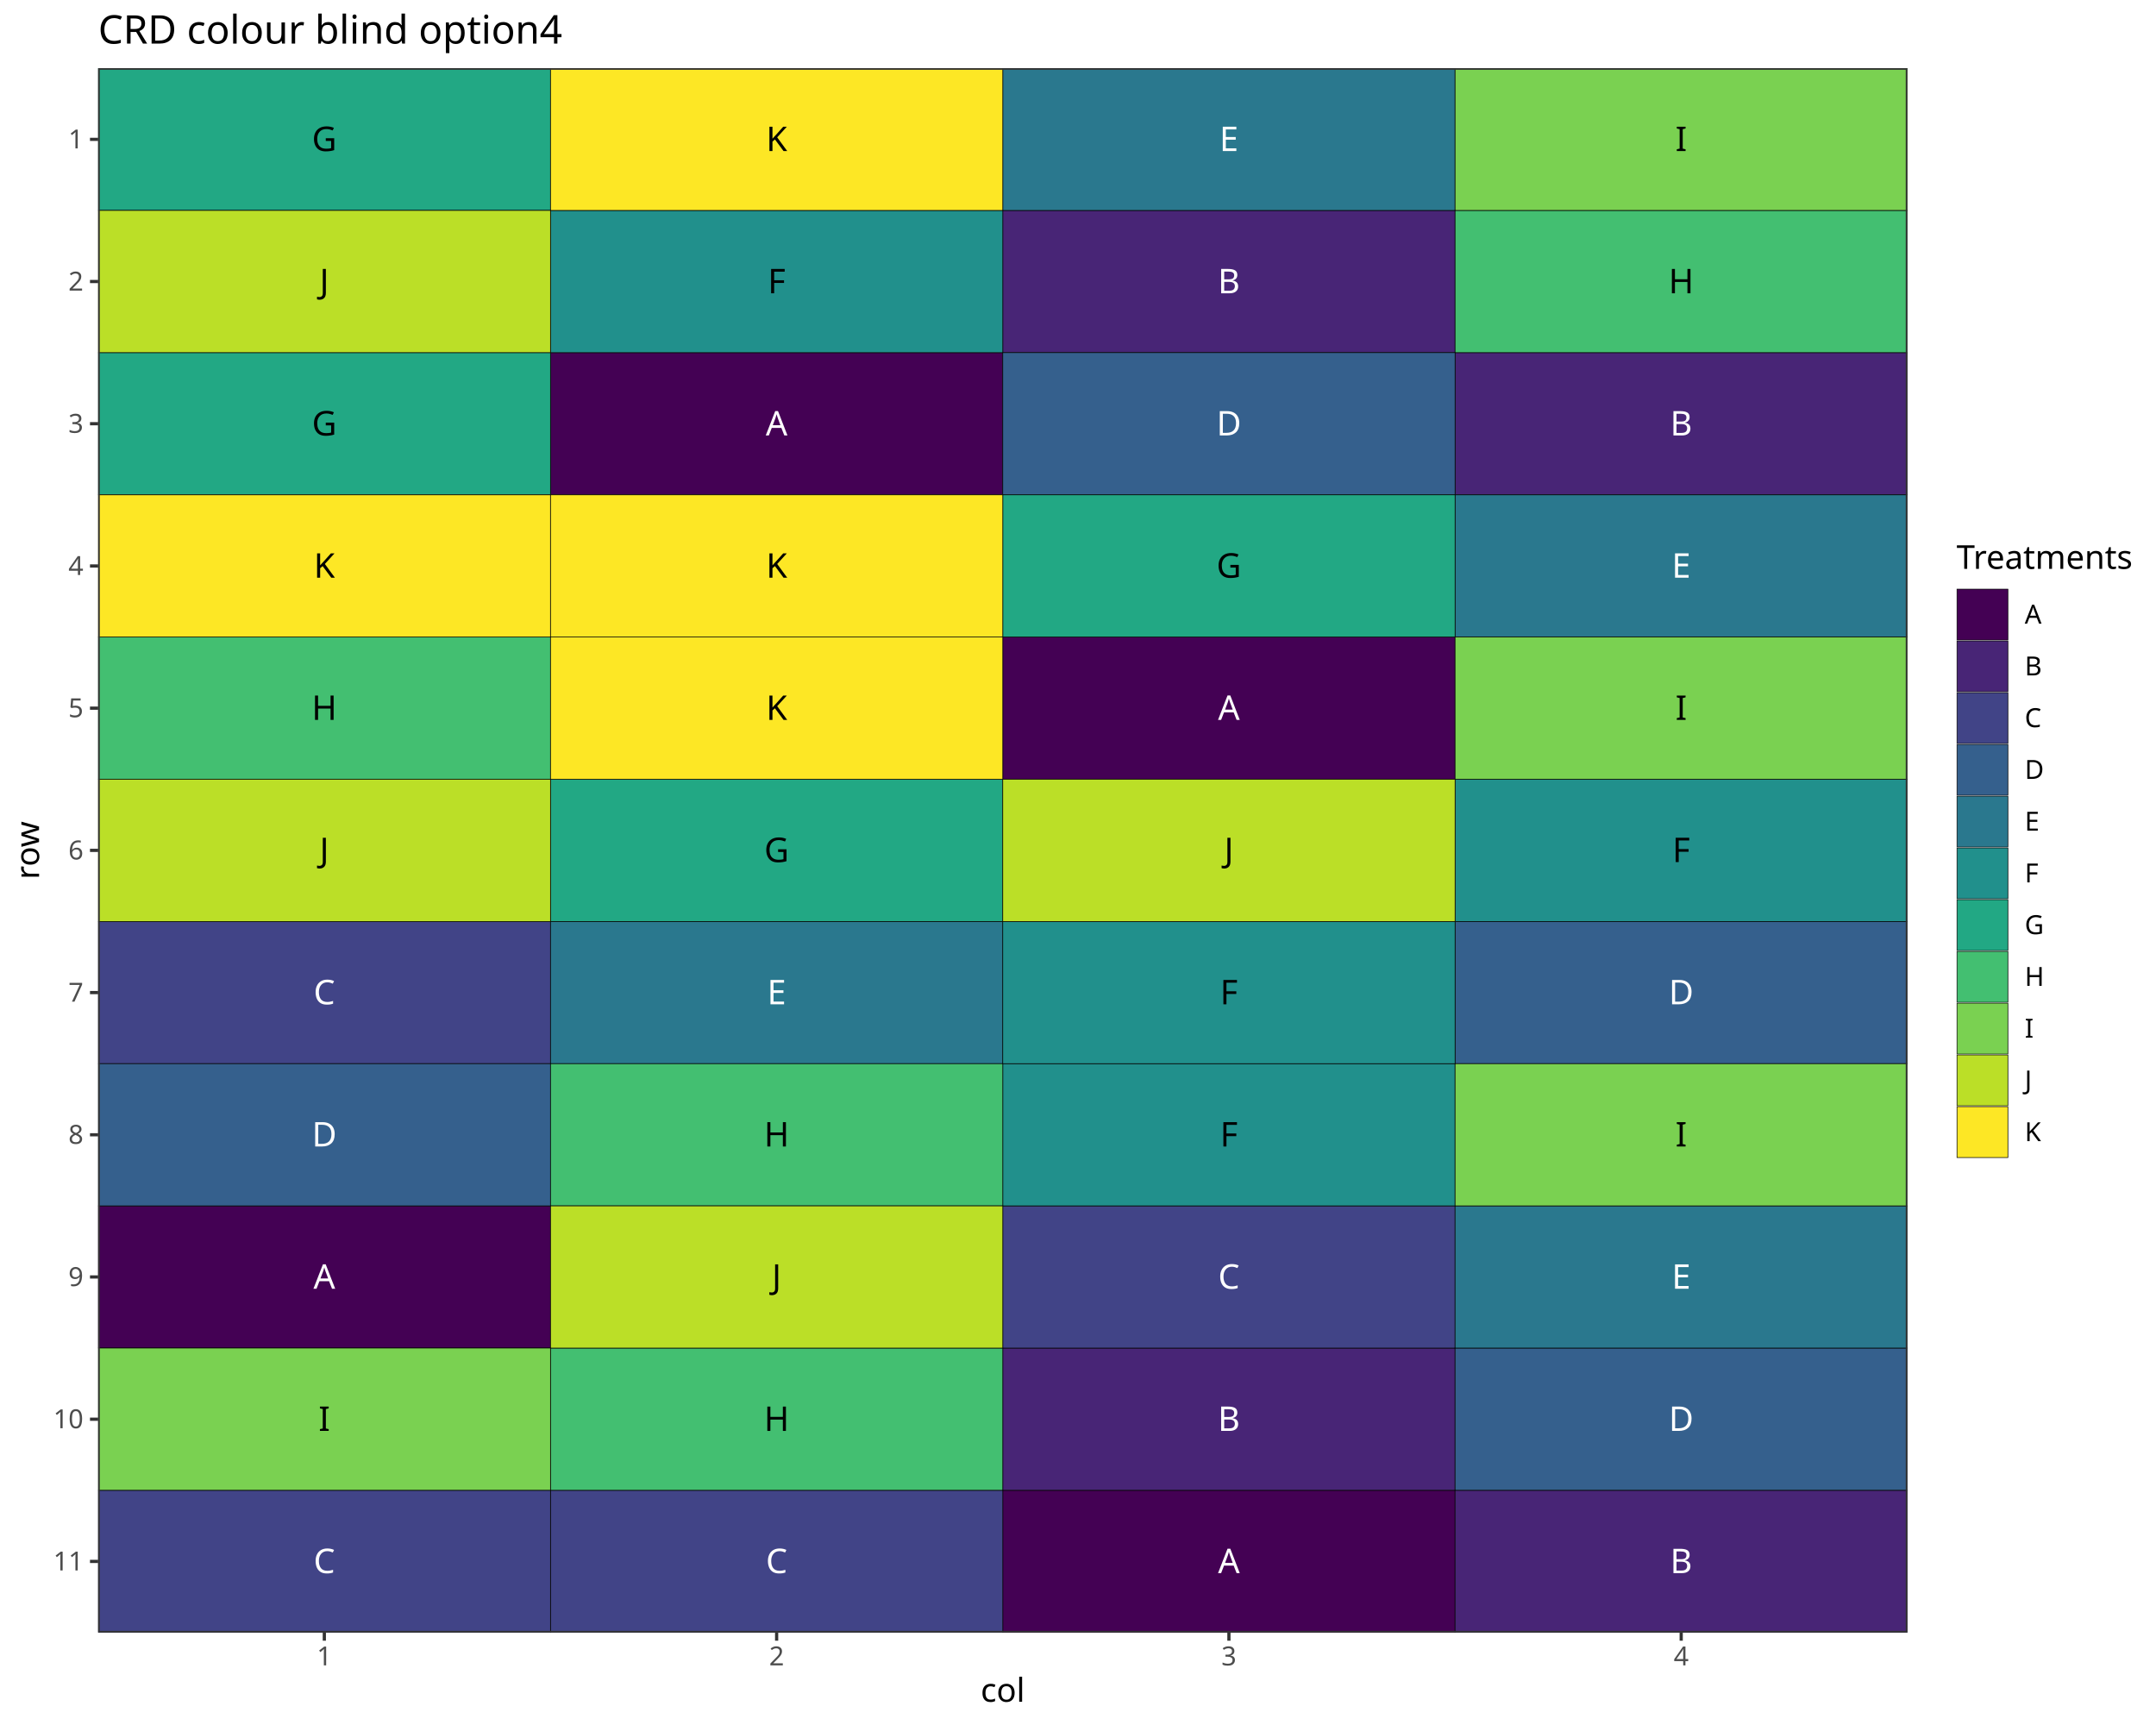
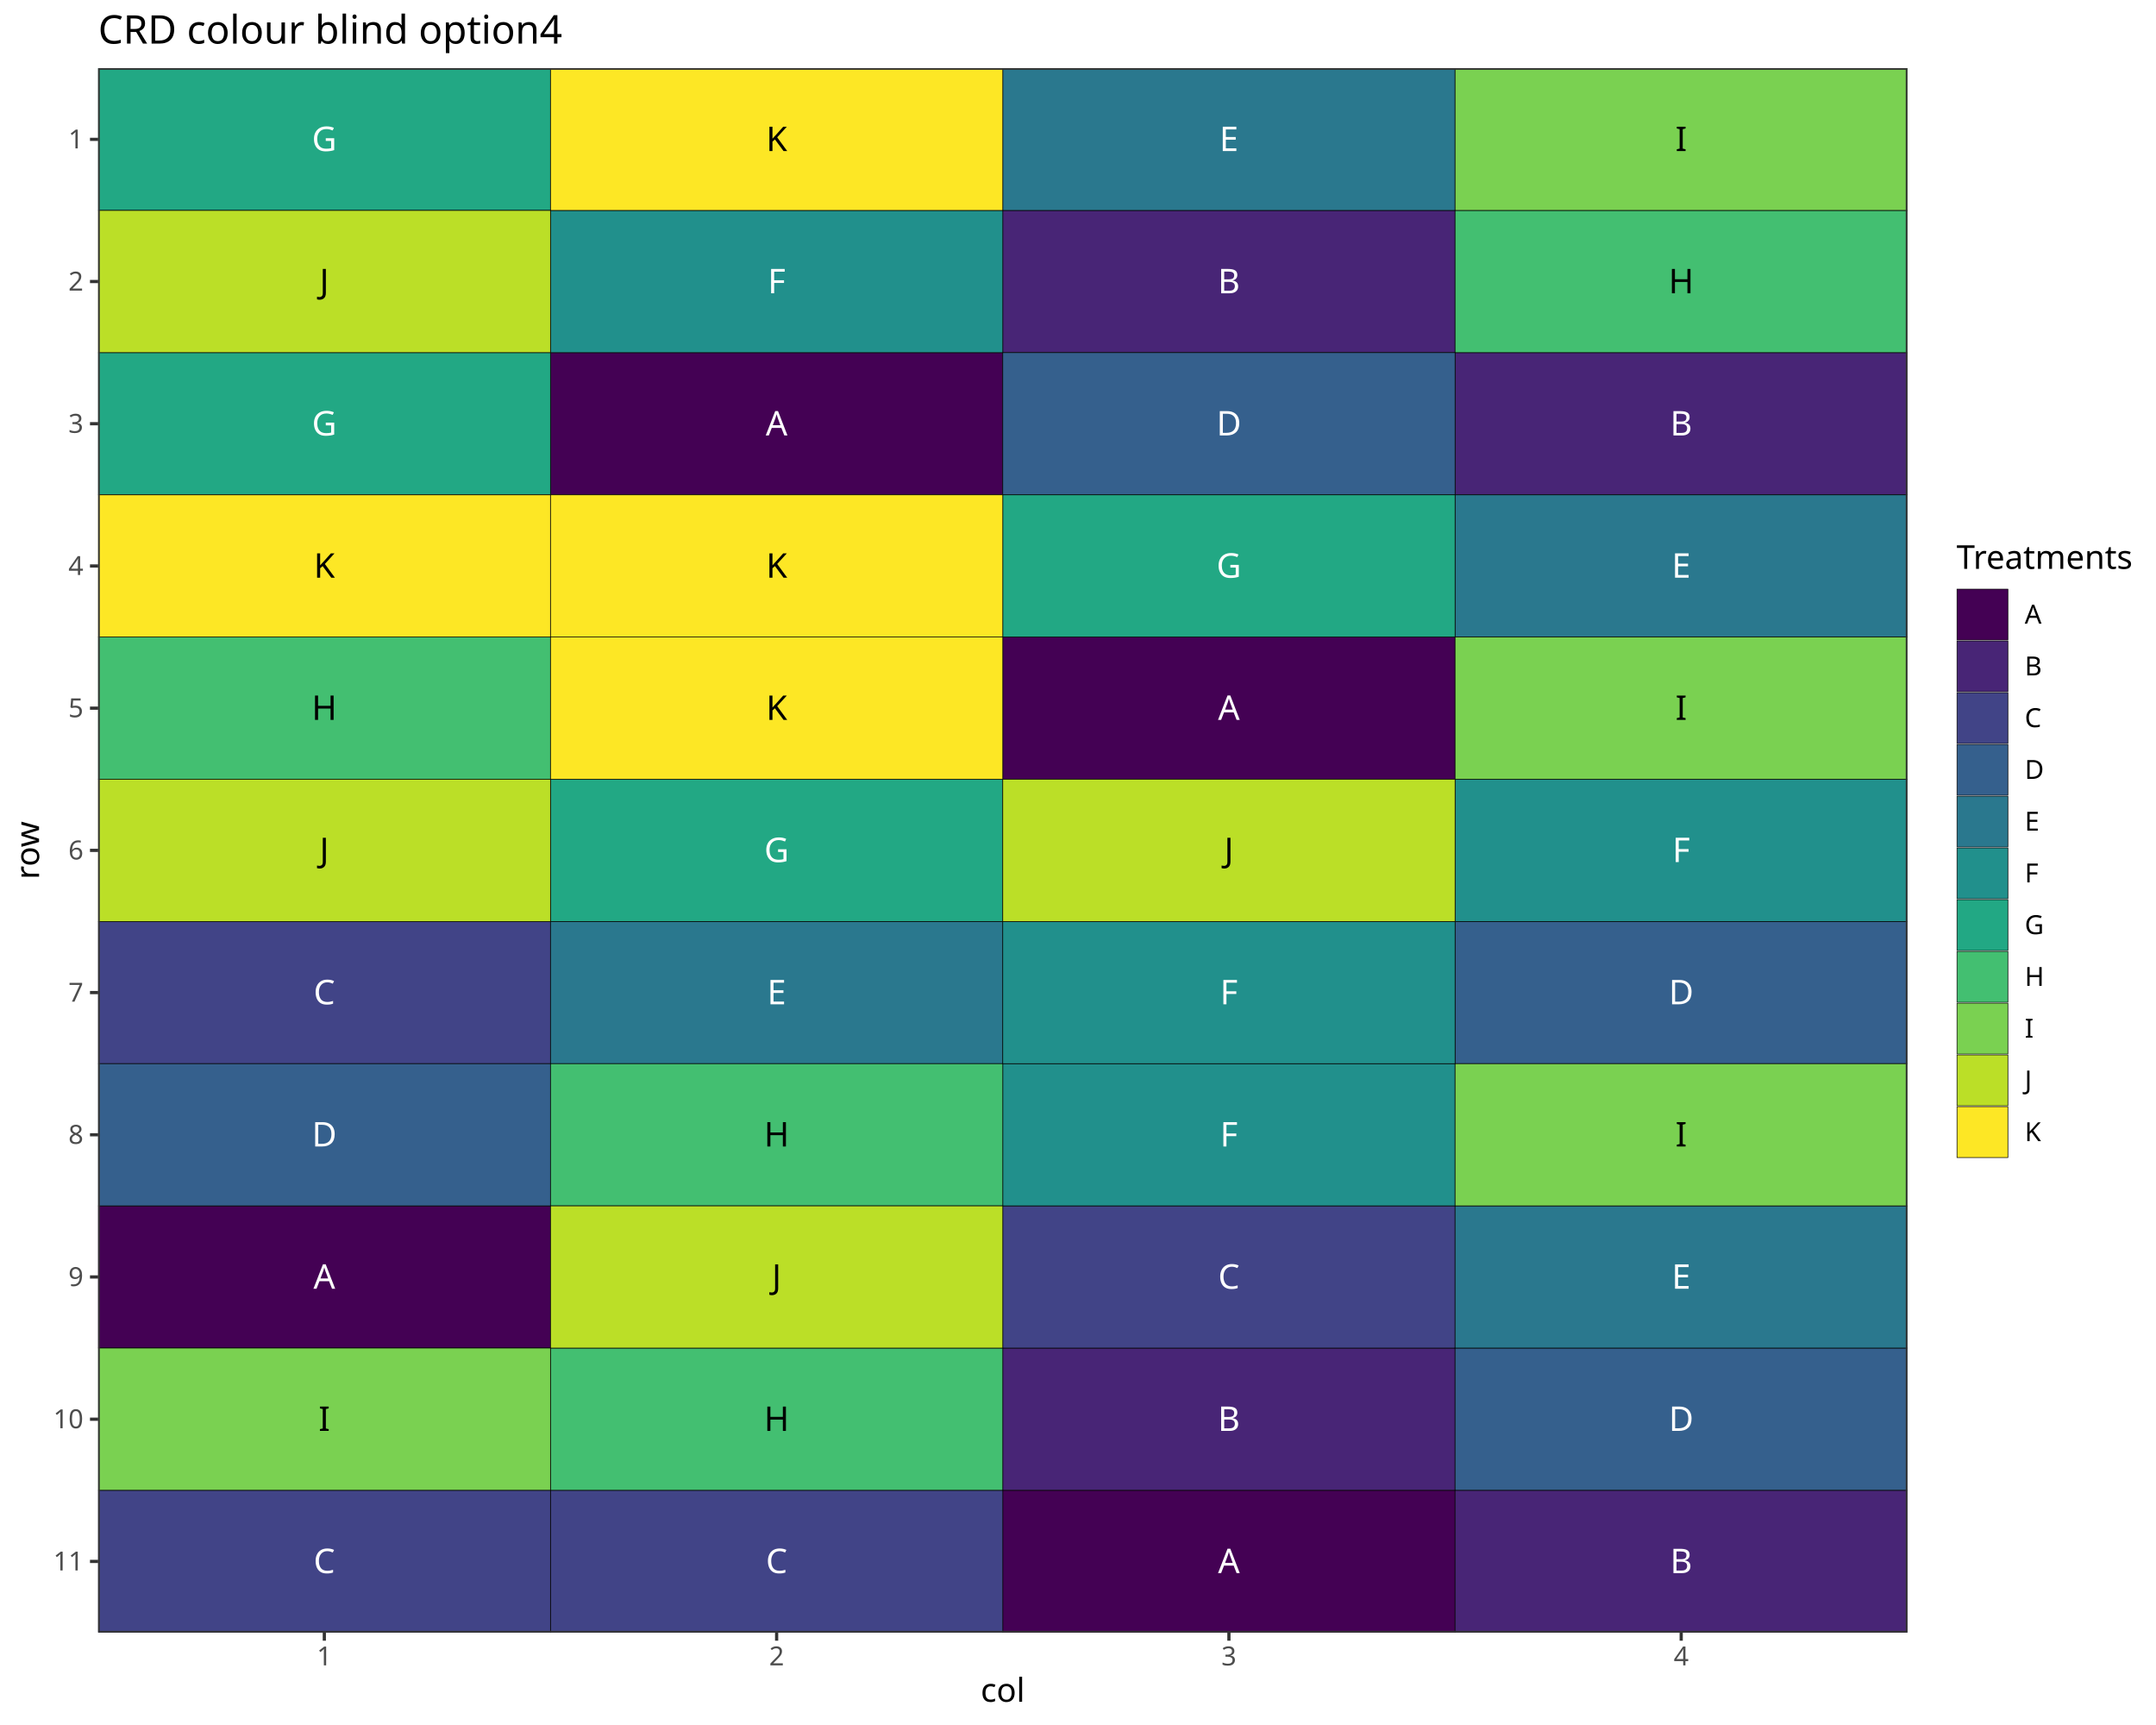
<svg xmlns="http://www.w3.org/2000/svg" class="svglite" data-engine-version="2.0" width="720.00pt" height="576.00pt" viewBox="0 0 720.00 576.00">
  <defs>
    <style type="text/css">
    .svglite line, .svglite polyline, .svglite polygon, .svglite path, .svglite rect, .svglite circle {
      fill: none;
      stroke: #000000;
      stroke-linecap: round;
      stroke-linejoin: round;
      stroke-miterlimit: 10.00;
    }
  </style>
  </defs>
  <rect width="100%" height="100%" style="stroke: none; fill: #FFFFFF;" />
  <defs>
    <clipPath id="cpMC4wMHw3MjAuMDB8MC4wMHw1NzYuMDA=">
      <rect x="0.00" y="0.00" width="720.00" height="576.00" />
    </clipPath>
  </defs>
  <g clip-path="url(#cpMC4wMHw3MjAuMDB8MC4wMHw1NzYuMDA=)">
    <rect x="0.00" y="0.00" width="720.00" height="576.00" style="stroke-width: 1.07; stroke: #FFFFFF; fill: #FFFFFF;" />
  </g>
  <defs>
    <clipPath id="cpMzIuNzl8NjM2Ljk2fDIyLjc4fDU0NS4xMQ==">
      <rect x="32.79" y="22.78" width="604.17" height="522.33" />
    </clipPath>
  </defs>
  <g clip-path="url(#cpMzIuNzl8NjM2Ljk2fDIyLjc4fDU0NS4xMQ==)">
    <rect x="32.79" y="22.78" width="604.17" height="522.33" style="stroke-width: 1.07; stroke: none; fill: #FFFFFF;" />
    <polyline points="32.79,22.78 636.96,22.78 " style="stroke-width: 0.53; stroke: #EBEBEB; stroke-linecap: butt;" />
    <polyline points="32.79,70.27 636.96,70.27 " style="stroke-width: 0.53; stroke: #EBEBEB; stroke-linecap: butt;" />
    <polyline points="32.79,117.75 636.96,117.75 " style="stroke-width: 0.53; stroke: #EBEBEB; stroke-linecap: butt;" />
    <polyline points="32.79,165.24 636.96,165.24 " style="stroke-width: 0.53; stroke: #EBEBEB; stroke-linecap: butt;" />
    <polyline points="32.79,212.72 636.96,212.72 " style="stroke-width: 0.53; stroke: #EBEBEB; stroke-linecap: butt;" />
    <polyline points="32.79,260.21 636.96,260.21 " style="stroke-width: 0.53; stroke: #EBEBEB; stroke-linecap: butt;" />
    <polyline points="32.79,307.69 636.96,307.69 " style="stroke-width: 0.53; stroke: #EBEBEB; stroke-linecap: butt;" />
    <polyline points="32.79,355.17 636.96,355.17 " style="stroke-width: 0.53; stroke: #EBEBEB; stroke-linecap: butt;" />
    <polyline points="32.79,402.66 636.96,402.66 " style="stroke-width: 0.53; stroke: #EBEBEB; stroke-linecap: butt;" />
    <polyline points="32.79,450.14 636.96,450.14 " style="stroke-width: 0.53; stroke: #EBEBEB; stroke-linecap: butt;" />
    <polyline points="32.79,497.63 636.96,497.63 " style="stroke-width: 0.53; stroke: #EBEBEB; stroke-linecap: butt;" />
    <polyline points="32.79,545.11 636.96,545.11 " style="stroke-width: 0.53; stroke: #EBEBEB; stroke-linecap: butt;" />
    <polyline points="32.79,545.11 32.79,22.78 " style="stroke-width: 0.53; stroke: #EBEBEB; stroke-linecap: butt;" />
    <polyline points="183.84,545.11 183.84,22.78 " style="stroke-width: 0.53; stroke: #EBEBEB; stroke-linecap: butt;" />
    <polyline points="334.88,545.11 334.88,22.78 " style="stroke-width: 0.53; stroke: #EBEBEB; stroke-linecap: butt;" />
    <polyline points="485.92,545.11 485.92,22.78 " style="stroke-width: 0.53; stroke: #EBEBEB; stroke-linecap: butt;" />
    <polyline points="636.96,545.11 636.96,22.78 " style="stroke-width: 0.53; stroke: #EBEBEB; stroke-linecap: butt;" />
    <polyline points="32.79,46.53 636.96,46.53 " style="stroke-width: 1.07; stroke: #EBEBEB; stroke-linecap: butt;" />
    <polyline points="32.79,94.01 636.96,94.01 " style="stroke-width: 1.07; stroke: #EBEBEB; stroke-linecap: butt;" />
    <polyline points="32.79,141.49 636.96,141.49 " style="stroke-width: 1.07; stroke: #EBEBEB; stroke-linecap: butt;" />
    <polyline points="32.79,188.98 636.96,188.98 " style="stroke-width: 1.07; stroke: #EBEBEB; stroke-linecap: butt;" />
    <polyline points="32.79,236.46 636.96,236.46 " style="stroke-width: 1.07; stroke: #EBEBEB; stroke-linecap: butt;" />
    <polyline points="32.79,283.95 636.96,283.95 " style="stroke-width: 1.07; stroke: #EBEBEB; stroke-linecap: butt;" />
    <polyline points="32.79,331.43 636.96,331.43 " style="stroke-width: 1.07; stroke: #EBEBEB; stroke-linecap: butt;" />
    <polyline points="32.79,378.92 636.96,378.92 " style="stroke-width: 1.07; stroke: #EBEBEB; stroke-linecap: butt;" />
    <polyline points="32.79,426.40 636.96,426.40 " style="stroke-width: 1.07; stroke: #EBEBEB; stroke-linecap: butt;" />
    <polyline points="32.79,473.89 636.96,473.89 " style="stroke-width: 1.07; stroke: #EBEBEB; stroke-linecap: butt;" />
    <polyline points="32.79,521.37 636.96,521.37 " style="stroke-width: 1.07; stroke: #EBEBEB; stroke-linecap: butt;" />
    <polyline points="108.31,545.11 108.31,22.78 " style="stroke-width: 1.07; stroke: #EBEBEB; stroke-linecap: butt;" />
    <polyline points="259.36,545.11 259.36,22.78 " style="stroke-width: 1.07; stroke: #EBEBEB; stroke-linecap: butt;" />
    <polyline points="410.40,545.11 410.40,22.78 " style="stroke-width: 1.07; stroke: #EBEBEB; stroke-linecap: butt;" />
    <polyline points="561.44,545.11 561.44,22.78 " style="stroke-width: 1.07; stroke: #EBEBEB; stroke-linecap: butt;" />
    <rect x="183.84" y="117.75" width="151.04" height="47.48" style="stroke-width: 0.21; stroke-linecap: butt; stroke-linejoin: miter; fill: #440154;" />
    <rect x="32.79" y="402.66" width="151.04" height="47.48" style="stroke-width: 0.21; stroke-linecap: butt; stroke-linejoin: miter; fill: #440154;" />
    <rect x="334.88" y="212.72" width="151.04" height="47.48" style="stroke-width: 0.21; stroke-linecap: butt; stroke-linejoin: miter; fill: #440154;" />
    <rect x="334.88" y="497.63" width="151.04" height="47.48" style="stroke-width: 0.21; stroke-linecap: butt; stroke-linejoin: miter; fill: #440154;" />
    <rect x="334.88" y="450.14" width="151.04" height="47.48" style="stroke-width: 0.21; stroke-linecap: butt; stroke-linejoin: miter; fill: #482576;" />
    <rect x="485.92" y="117.75" width="151.04" height="47.48" style="stroke-width: 0.21; stroke-linecap: butt; stroke-linejoin: miter; fill: #482576;" />
    <rect x="334.88" y="70.27" width="151.04" height="47.48" style="stroke-width: 0.21; stroke-linecap: butt; stroke-linejoin: miter; fill: #482576;" />
    <rect x="485.92" y="497.63" width="151.04" height="47.48" style="stroke-width: 0.21; stroke-linecap: butt; stroke-linejoin: miter; fill: #482576;" />
    <rect x="334.88" y="402.66" width="151.04" height="47.48" style="stroke-width: 0.21; stroke-linecap: butt; stroke-linejoin: miter; fill: #414487;" />
    <rect x="183.84" y="497.63" width="151.04" height="47.48" style="stroke-width: 0.21; stroke-linecap: butt; stroke-linejoin: miter; fill: #414487;" />
    <rect x="32.79" y="497.63" width="151.04" height="47.48" style="stroke-width: 0.21; stroke-linecap: butt; stroke-linejoin: miter; fill: #414487;" />
    <rect x="32.79" y="307.69" width="151.04" height="47.48" style="stroke-width: 0.21; stroke-linecap: butt; stroke-linejoin: miter; fill: #414487;" />
    <rect x="485.92" y="307.69" width="151.04" height="47.48" style="stroke-width: 0.21; stroke-linecap: butt; stroke-linejoin: miter; fill: #35608D;" />
    <rect x="32.79" y="355.17" width="151.04" height="47.48" style="stroke-width: 0.21; stroke-linecap: butt; stroke-linejoin: miter; fill: #35608D;" />
    <rect x="485.92" y="450.14" width="151.04" height="47.48" style="stroke-width: 0.21; stroke-linecap: butt; stroke-linejoin: miter; fill: #35608D;" />
    <rect x="334.88" y="117.75" width="151.04" height="47.48" style="stroke-width: 0.21; stroke-linecap: butt; stroke-linejoin: miter; fill: #35608D;" />
    <rect x="485.92" y="165.24" width="151.04" height="47.48" style="stroke-width: 0.21; stroke-linecap: butt; stroke-linejoin: miter; fill: #2A788E;" />
    <rect x="334.88" y="22.78" width="151.04" height="47.48" style="stroke-width: 0.21; stroke-linecap: butt; stroke-linejoin: miter; fill: #2A788E;" />
    <rect x="485.92" y="402.66" width="151.04" height="47.48" style="stroke-width: 0.21; stroke-linecap: butt; stroke-linejoin: miter; fill: #2A788E;" />
    <rect x="183.84" y="307.69" width="151.04" height="47.48" style="stroke-width: 0.21; stroke-linecap: butt; stroke-linejoin: miter; fill: #2A788E;" />
    <rect x="485.92" y="260.21" width="151.04" height="47.48" style="stroke-width: 0.21; stroke-linecap: butt; stroke-linejoin: miter; fill: #21908C;" />
    <rect x="334.88" y="355.17" width="151.04" height="47.48" style="stroke-width: 0.21; stroke-linecap: butt; stroke-linejoin: miter; fill: #21908C;" />
    <rect x="334.88" y="307.69" width="151.04" height="47.48" style="stroke-width: 0.21; stroke-linecap: butt; stroke-linejoin: miter; fill: #21908C;" />
    <rect x="183.84" y="70.27" width="151.04" height="47.48" style="stroke-width: 0.21; stroke-linecap: butt; stroke-linejoin: miter; fill: #21908C;" />
    <rect x="32.79" y="22.78" width="151.04" height="47.48" style="stroke-width: 0.21; stroke-linecap: butt; stroke-linejoin: miter; fill: #22A884;" />
    <rect x="32.79" y="117.75" width="151.04" height="47.48" style="stroke-width: 0.21; stroke-linecap: butt; stroke-linejoin: miter; fill: #22A884;" />
    <rect x="183.84" y="260.21" width="151.04" height="47.48" style="stroke-width: 0.21; stroke-linecap: butt; stroke-linejoin: miter; fill: #22A884;" />
    <rect x="334.88" y="165.24" width="151.04" height="47.48" style="stroke-width: 0.21; stroke-linecap: butt; stroke-linejoin: miter; fill: #22A884;" />
    <rect x="32.79" y="212.72" width="151.04" height="47.48" style="stroke-width: 0.21; stroke-linecap: butt; stroke-linejoin: miter; fill: #43BF71;" />
    <rect x="183.84" y="355.17" width="151.04" height="47.48" style="stroke-width: 0.21; stroke-linecap: butt; stroke-linejoin: miter; fill: #43BF71;" />
    <rect x="485.92" y="70.27" width="151.04" height="47.48" style="stroke-width: 0.21; stroke-linecap: butt; stroke-linejoin: miter; fill: #43BF71;" />
    <rect x="183.84" y="450.14" width="151.04" height="47.48" style="stroke-width: 0.21; stroke-linecap: butt; stroke-linejoin: miter; fill: #43BF71;" />
    <rect x="32.79" y="450.14" width="151.04" height="47.48" style="stroke-width: 0.21; stroke-linecap: butt; stroke-linejoin: miter; fill: #7AD151;" />
    <rect x="485.92" y="22.78" width="151.04" height="47.48" style="stroke-width: 0.21; stroke-linecap: butt; stroke-linejoin: miter; fill: #7AD151;" />
    <rect x="485.92" y="355.17" width="151.04" height="47.48" style="stroke-width: 0.21; stroke-linecap: butt; stroke-linejoin: miter; fill: #7AD151;" />
    <rect x="485.92" y="212.72" width="151.04" height="47.48" style="stroke-width: 0.21; stroke-linecap: butt; stroke-linejoin: miter; fill: #7AD151;" />
    <rect x="32.79" y="70.27" width="151.04" height="47.48" style="stroke-width: 0.21; stroke-linecap: butt; stroke-linejoin: miter; fill: #BBDF27;" />
    <rect x="32.79" y="260.21" width="151.04" height="47.48" style="stroke-width: 0.21; stroke-linecap: butt; stroke-linejoin: miter; fill: #BBDF27;" />
    <rect x="183.84" y="402.66" width="151.04" height="47.48" style="stroke-width: 0.21; stroke-linecap: butt; stroke-linejoin: miter; fill: #BBDF27;" />
    <rect x="334.88" y="260.21" width="151.04" height="47.48" style="stroke-width: 0.21; stroke-linecap: butt; stroke-linejoin: miter; fill: #BBDF27;" />
    <rect x="183.84" y="22.78" width="151.04" height="47.48" style="stroke-width: 0.21; stroke-linecap: butt; stroke-linejoin: miter; fill: #FDE725;" />
    <rect x="32.79" y="165.24" width="151.04" height="47.48" style="stroke-width: 0.21; stroke-linecap: butt; stroke-linejoin: miter; fill: #FDE725;" />
    <rect x="183.84" y="212.72" width="151.04" height="47.48" style="stroke-width: 0.21; stroke-linecap: butt; stroke-linejoin: miter; fill: #FDE725;" />
    <rect x="183.84" y="165.24" width="151.04" height="47.48" style="stroke-width: 0.21; stroke-linecap: butt; stroke-linejoin: miter; fill: #FDE725;" />
    <text x="259.36" y="145.41" text-anchor="middle" style="font-size: 11.38px; fill: #FFFFFF; font-family: sans;" textLength="7.59px" lengthAdjust="spacingAndGlyphs">A</text>
    <text x="108.31" y="430.32" text-anchor="middle" style="font-size: 11.38px; fill: #FFFFFF; font-family: sans;" textLength="7.59px" lengthAdjust="spacingAndGlyphs">A</text>
    <text x="410.40" y="240.38" text-anchor="middle" style="font-size: 11.38px; fill: #FFFFFF; font-family: sans;" textLength="7.59px" lengthAdjust="spacingAndGlyphs">A</text>
    <text x="410.40" y="525.29" text-anchor="middle" style="font-size: 11.38px; fill: #FFFFFF; font-family: sans;" textLength="7.59px" lengthAdjust="spacingAndGlyphs">A</text>
    <text x="410.40" y="477.80" text-anchor="middle" style="font-size: 11.38px; fill: #FFFFFF; font-family: sans;" textLength="7.59px" lengthAdjust="spacingAndGlyphs">B</text>
    <text x="561.44" y="145.41" text-anchor="middle" style="font-size: 11.38px; fill: #FFFFFF; font-family: sans;" textLength="7.59px" lengthAdjust="spacingAndGlyphs">B</text>
    <text x="410.40" y="97.93" text-anchor="middle" style="font-size: 11.38px; fill: #FFFFFF; font-family: sans;" textLength="7.59px" lengthAdjust="spacingAndGlyphs">B</text>
    <text x="561.44" y="525.29" text-anchor="middle" style="font-size: 11.38px; fill: #FFFFFF; font-family: sans;" textLength="7.59px" lengthAdjust="spacingAndGlyphs">B</text>
    <text x="410.40" y="430.32" text-anchor="middle" style="font-size: 11.38px; fill: #FFFFFF; font-family: sans;" textLength="8.22px" lengthAdjust="spacingAndGlyphs">C</text>
    <text x="259.36" y="525.29" text-anchor="middle" style="font-size: 11.38px; fill: #FFFFFF; font-family: sans;" textLength="8.22px" lengthAdjust="spacingAndGlyphs">C</text>
    <text x="108.31" y="525.29" text-anchor="middle" style="font-size: 11.38px; fill: #FFFFFF; font-family: sans;" textLength="8.22px" lengthAdjust="spacingAndGlyphs">C</text>
    <text x="108.31" y="335.35" text-anchor="middle" style="font-size: 11.38px; fill: #FFFFFF; font-family: sans;" textLength="8.22px" lengthAdjust="spacingAndGlyphs">C</text>
    <text x="561.44" y="335.35" text-anchor="middle" style="font-size: 11.38px; fill: #FFFFFF; font-family: sans;" textLength="8.22px" lengthAdjust="spacingAndGlyphs">D</text>
    <text x="108.31" y="382.83" text-anchor="middle" style="font-size: 11.38px; fill: #FFFFFF; font-family: sans;" textLength="8.22px" lengthAdjust="spacingAndGlyphs">D</text>
    <text x="561.44" y="477.80" text-anchor="middle" style="font-size: 11.38px; fill: #FFFFFF; font-family: sans;" textLength="8.22px" lengthAdjust="spacingAndGlyphs">D</text>
    <text x="410.40" y="145.41" text-anchor="middle" style="font-size: 11.38px; fill: #FFFFFF; font-family: sans;" textLength="8.22px" lengthAdjust="spacingAndGlyphs">D</text>
    <text x="561.44" y="192.90" text-anchor="middle" style="font-size: 11.38px; fill: #FFFFFF; font-family: sans;" textLength="7.59px" lengthAdjust="spacingAndGlyphs">E</text>
    <text x="410.40" y="50.44" text-anchor="middle" style="font-size: 11.38px; fill: #FFFFFF; font-family: sans;" textLength="7.59px" lengthAdjust="spacingAndGlyphs">E</text>
    <text x="561.44" y="430.32" text-anchor="middle" style="font-size: 11.38px; fill: #FFFFFF; font-family: sans;" textLength="7.59px" lengthAdjust="spacingAndGlyphs">E</text>
    <text x="259.36" y="335.35" text-anchor="middle" style="font-size: 11.38px; fill: #FFFFFF; font-family: sans;" textLength="7.59px" lengthAdjust="spacingAndGlyphs">E</text>
-     <text x="561.44" y="287.86" text-anchor="middle" style="font-size: 11.38px; font-family: sans;" textLength="6.95px" lengthAdjust="spacingAndGlyphs">F</text>
-     <text x="410.40" y="382.83" text-anchor="middle" style="font-size: 11.38px; font-family: sans;" textLength="6.95px" lengthAdjust="spacingAndGlyphs">F</text>
-     <text x="410.40" y="335.35" text-anchor="middle" style="font-size: 11.38px; font-family: sans;" textLength="6.95px" lengthAdjust="spacingAndGlyphs">F</text>
-     <text x="259.36" y="97.93" text-anchor="middle" style="font-size: 11.38px; font-family: sans;" textLength="6.95px" lengthAdjust="spacingAndGlyphs">F</text>
-     <text x="108.31" y="50.44" text-anchor="middle" style="font-size: 11.38px; font-family: sans;" textLength="8.86px" lengthAdjust="spacingAndGlyphs">G</text>
-     <text x="108.31" y="145.41" text-anchor="middle" style="font-size: 11.38px; font-family: sans;" textLength="8.86px" lengthAdjust="spacingAndGlyphs">G</text>
-     <text x="259.36" y="287.86" text-anchor="middle" style="font-size: 11.38px; font-family: sans;" textLength="8.86px" lengthAdjust="spacingAndGlyphs">G</text>
-     <text x="410.40" y="192.90" text-anchor="middle" style="font-size: 11.38px; font-family: sans;" textLength="8.86px" lengthAdjust="spacingAndGlyphs">G</text>
+     <text x="561.44" y="287.86" text-anchor="middle" style="font-size: 11.38px; fill: #FFFFFF; font-family: sans;" textLength="6.95px" lengthAdjust="spacingAndGlyphs">F</text>
+     <text x="410.40" y="382.83" text-anchor="middle" style="font-size: 11.38px; fill: #FFFFFF; font-family: sans;" textLength="6.95px" lengthAdjust="spacingAndGlyphs">F</text>
+     <text x="410.40" y="335.35" text-anchor="middle" style="font-size: 11.38px; fill: #FFFFFF; font-family: sans;" textLength="6.95px" lengthAdjust="spacingAndGlyphs">F</text>
+     <text x="259.36" y="97.93" text-anchor="middle" style="font-size: 11.38px; fill: #FFFFFF; font-family: sans;" textLength="6.95px" lengthAdjust="spacingAndGlyphs">F</text>
+     <text x="108.31" y="50.44" text-anchor="middle" style="font-size: 11.38px; fill: #FFFFFF; font-family: sans;" textLength="8.86px" lengthAdjust="spacingAndGlyphs">G</text>
+     <text x="108.31" y="145.41" text-anchor="middle" style="font-size: 11.38px; fill: #FFFFFF; font-family: sans;" textLength="8.86px" lengthAdjust="spacingAndGlyphs">G</text>
+     <text x="259.36" y="287.86" text-anchor="middle" style="font-size: 11.38px; fill: #FFFFFF; font-family: sans;" textLength="8.86px" lengthAdjust="spacingAndGlyphs">G</text>
+     <text x="410.40" y="192.90" text-anchor="middle" style="font-size: 11.38px; fill: #FFFFFF; font-family: sans;" textLength="8.86px" lengthAdjust="spacingAndGlyphs">G</text>
    <text x="108.31" y="240.38" text-anchor="middle" style="font-size: 11.38px; font-family: sans;" textLength="8.22px" lengthAdjust="spacingAndGlyphs">H</text>
    <text x="259.36" y="382.83" text-anchor="middle" style="font-size: 11.38px; font-family: sans;" textLength="8.22px" lengthAdjust="spacingAndGlyphs">H</text>
    <text x="561.44" y="97.93" text-anchor="middle" style="font-size: 11.38px; font-family: sans;" textLength="8.22px" lengthAdjust="spacingAndGlyphs">H</text>
    <text x="259.36" y="477.80" text-anchor="middle" style="font-size: 11.38px; font-family: sans;" textLength="8.22px" lengthAdjust="spacingAndGlyphs">H</text>
    <text x="108.31" y="477.80" text-anchor="middle" style="font-size: 11.38px; font-family: sans;" textLength="3.16px" lengthAdjust="spacingAndGlyphs">I</text>
    <text x="561.44" y="50.44" text-anchor="middle" style="font-size: 11.38px; font-family: sans;" textLength="3.16px" lengthAdjust="spacingAndGlyphs">I</text>
    <text x="561.44" y="382.83" text-anchor="middle" style="font-size: 11.38px; font-family: sans;" textLength="3.16px" lengthAdjust="spacingAndGlyphs">I</text>
    <text x="561.44" y="240.38" text-anchor="middle" style="font-size: 11.38px; font-family: sans;" textLength="3.16px" lengthAdjust="spacingAndGlyphs">I</text>
    <text x="108.31" y="97.93" text-anchor="middle" style="font-size: 11.38px; font-family: sans;" textLength="5.70px" lengthAdjust="spacingAndGlyphs">J</text>
    <text x="108.31" y="287.86" text-anchor="middle" style="font-size: 11.38px; font-family: sans;" textLength="5.70px" lengthAdjust="spacingAndGlyphs">J</text>
    <text x="259.36" y="430.32" text-anchor="middle" style="font-size: 11.38px; font-family: sans;" textLength="5.70px" lengthAdjust="spacingAndGlyphs">J</text>
    <text x="410.40" y="287.86" text-anchor="middle" style="font-size: 11.38px; font-family: sans;" textLength="5.70px" lengthAdjust="spacingAndGlyphs">J</text>
    <text x="259.36" y="50.44" text-anchor="middle" style="font-size: 11.38px; font-family: sans;" textLength="7.59px" lengthAdjust="spacingAndGlyphs">K</text>
    <text x="108.31" y="192.90" text-anchor="middle" style="font-size: 11.38px; font-family: sans;" textLength="7.59px" lengthAdjust="spacingAndGlyphs">K</text>
    <text x="259.36" y="240.38" text-anchor="middle" style="font-size: 11.38px; font-family: sans;" textLength="7.59px" lengthAdjust="spacingAndGlyphs">K</text>
    <text x="259.36" y="192.90" text-anchor="middle" style="font-size: 11.38px; font-family: sans;" textLength="7.59px" lengthAdjust="spacingAndGlyphs">K</text>
    <rect x="32.79" y="22.78" width="604.17" height="522.33" style="stroke-width: 1.07; stroke: #333333;" />
  </g>
  <g clip-path="url(#cpMC4wMHw3MjAuMDB8MC4wMHw1NzYuMDA=)">
    <text x="27.86" y="49.55" text-anchor="end" style="font-size: 8.80px; fill: #4D4D4D; font-family: sans;" textLength="4.89px" lengthAdjust="spacingAndGlyphs">1</text>
    <text x="27.86" y="97.04" text-anchor="end" style="font-size: 8.80px; fill: #4D4D4D; font-family: sans;" textLength="4.89px" lengthAdjust="spacingAndGlyphs">2</text>
    <text x="27.86" y="144.52" text-anchor="end" style="font-size: 8.80px; fill: #4D4D4D; font-family: sans;" textLength="4.89px" lengthAdjust="spacingAndGlyphs">3</text>
    <text x="27.86" y="192.01" text-anchor="end" style="font-size: 8.80px; fill: #4D4D4D; font-family: sans;" textLength="4.89px" lengthAdjust="spacingAndGlyphs">4</text>
    <text x="27.86" y="239.49" text-anchor="end" style="font-size: 8.80px; fill: #4D4D4D; font-family: sans;" textLength="4.89px" lengthAdjust="spacingAndGlyphs">5</text>
    <text x="27.86" y="286.98" text-anchor="end" style="font-size: 8.80px; fill: #4D4D4D; font-family: sans;" textLength="4.89px" lengthAdjust="spacingAndGlyphs">6</text>
    <text x="27.86" y="334.46" text-anchor="end" style="font-size: 8.80px; fill: #4D4D4D; font-family: sans;" textLength="4.89px" lengthAdjust="spacingAndGlyphs">7</text>
    <text x="27.86" y="381.94" text-anchor="end" style="font-size: 8.80px; fill: #4D4D4D; font-family: sans;" textLength="4.89px" lengthAdjust="spacingAndGlyphs">8</text>
    <text x="27.86" y="429.43" text-anchor="end" style="font-size: 8.80px; fill: #4D4D4D; font-family: sans;" textLength="4.89px" lengthAdjust="spacingAndGlyphs">9</text>
    <text x="27.86" y="476.91" text-anchor="end" style="font-size: 8.80px; fill: #4D4D4D; font-family: sans;" textLength="9.79px" lengthAdjust="spacingAndGlyphs">10</text>
    <text x="27.86" y="524.40" text-anchor="end" style="font-size: 8.80px; fill: #4D4D4D; font-family: sans;" textLength="9.79px" lengthAdjust="spacingAndGlyphs">11</text>
    <polyline points="30.05,46.53 32.79,46.53 " style="stroke-width: 1.07; stroke: #333333; stroke-linecap: butt;" />
    <polyline points="30.05,94.01 32.79,94.01 " style="stroke-width: 1.07; stroke: #333333; stroke-linecap: butt;" />
    <polyline points="30.05,141.49 32.79,141.49 " style="stroke-width: 1.07; stroke: #333333; stroke-linecap: butt;" />
    <polyline points="30.05,188.98 32.79,188.98 " style="stroke-width: 1.07; stroke: #333333; stroke-linecap: butt;" />
    <polyline points="30.05,236.46 32.79,236.46 " style="stroke-width: 1.07; stroke: #333333; stroke-linecap: butt;" />
    <polyline points="30.05,283.95 32.79,283.95 " style="stroke-width: 1.07; stroke: #333333; stroke-linecap: butt;" />
    <polyline points="30.05,331.43 32.79,331.43 " style="stroke-width: 1.07; stroke: #333333; stroke-linecap: butt;" />
    <polyline points="30.05,378.92 32.79,378.92 " style="stroke-width: 1.07; stroke: #333333; stroke-linecap: butt;" />
    <polyline points="30.05,426.40 32.79,426.40 " style="stroke-width: 1.07; stroke: #333333; stroke-linecap: butt;" />
    <polyline points="30.05,473.89 32.79,473.89 " style="stroke-width: 1.07; stroke: #333333; stroke-linecap: butt;" />
    <polyline points="30.05,521.37 32.79,521.37 " style="stroke-width: 1.07; stroke: #333333; stroke-linecap: butt;" />
    <polyline points="108.31,547.85 108.31,545.11 " style="stroke-width: 1.07; stroke: #333333; stroke-linecap: butt;" />
    <polyline points="259.36,547.85 259.36,545.11 " style="stroke-width: 1.07; stroke: #333333; stroke-linecap: butt;" />
    <polyline points="410.40,547.85 410.40,545.11 " style="stroke-width: 1.07; stroke: #333333; stroke-linecap: butt;" />
    <polyline points="561.44,547.85 561.44,545.11 " style="stroke-width: 1.07; stroke: #333333; stroke-linecap: butt;" />
    <text x="108.31" y="556.10" text-anchor="middle" style="font-size: 8.80px; fill: #4D4D4D; font-family: sans;" textLength="4.89px" lengthAdjust="spacingAndGlyphs">1</text>
    <text x="259.36" y="556.10" text-anchor="middle" style="font-size: 8.80px; fill: #4D4D4D; font-family: sans;" textLength="4.89px" lengthAdjust="spacingAndGlyphs">2</text>
    <text x="410.40" y="556.10" text-anchor="middle" style="font-size: 8.80px; fill: #4D4D4D; font-family: sans;" textLength="4.89px" lengthAdjust="spacingAndGlyphs">3</text>
    <text x="561.44" y="556.10" text-anchor="middle" style="font-size: 8.80px; fill: #4D4D4D; font-family: sans;" textLength="4.89px" lengthAdjust="spacingAndGlyphs">4</text>
    <text x="334.88" y="568.24" text-anchor="middle" style="font-size: 11.00px; font-family: sans;" textLength="14.06px" lengthAdjust="spacingAndGlyphs">col</text>
    <text transform="translate(13.05,283.95) rotate(-90)" text-anchor="middle" style="font-size: 11.00px; font-family: sans;" textLength="17.73px" lengthAdjust="spacingAndGlyphs">row</text>
    <rect x="647.92" y="175.76" width="66.60" height="216.37" style="stroke-width: 1.07; stroke: none; fill: #FFFFFF;" />
    <text x="653.40" y="189.95" style="font-size: 11.00px; font-family: sans;" textLength="55.64px" lengthAdjust="spacingAndGlyphs">Treatments</text>
    <rect x="653.40" y="196.57" width="17.28" height="17.28" style="stroke-width: 1.07; stroke: none; fill: #FFFFFF;" />
    <rect x="653.54" y="196.72" width="17.00" height="17.00" style="stroke-width: 0.21; stroke-linecap: butt; stroke-linejoin: miter; fill: #440154;" />
    <rect x="653.40" y="213.85" width="17.28" height="17.28" style="stroke-width: 1.07; stroke: none; fill: #FFFFFF;" />
    <rect x="653.54" y="214.00" width="17.00" height="17.00" style="stroke-width: 0.21; stroke-linecap: butt; stroke-linejoin: miter; fill: #482576;" />
    <rect x="653.40" y="231.13" width="17.28" height="17.28" style="stroke-width: 1.07; stroke: none; fill: #FFFFFF;" />
    <rect x="653.54" y="231.28" width="17.00" height="17.00" style="stroke-width: 0.21; stroke-linecap: butt; stroke-linejoin: miter; fill: #414487;" />
    <rect x="653.40" y="248.41" width="17.28" height="17.28" style="stroke-width: 1.07; stroke: none; fill: #FFFFFF;" />
    <rect x="653.54" y="248.56" width="17.00" height="17.00" style="stroke-width: 0.21; stroke-linecap: butt; stroke-linejoin: miter; fill: #35608D;" />
    <rect x="653.40" y="265.69" width="17.28" height="17.28" style="stroke-width: 1.07; stroke: none; fill: #FFFFFF;" />
    <rect x="653.54" y="265.84" width="17.00" height="17.00" style="stroke-width: 0.21; stroke-linecap: butt; stroke-linejoin: miter; fill: #2A788E;" />
    <rect x="653.40" y="282.97" width="17.28" height="17.28" style="stroke-width: 1.07; stroke: none; fill: #FFFFFF;" />
    <rect x="653.54" y="283.12" width="17.00" height="17.00" style="stroke-width: 0.21; stroke-linecap: butt; stroke-linejoin: miter; fill: #21908C;" />
    <rect x="653.40" y="300.25" width="17.28" height="17.28" style="stroke-width: 1.07; stroke: none; fill: #FFFFFF;" />
    <rect x="653.54" y="300.40" width="17.00" height="17.00" style="stroke-width: 0.21; stroke-linecap: butt; stroke-linejoin: miter; fill: #22A884;" />
    <rect x="653.40" y="317.53" width="17.28" height="17.28" style="stroke-width: 1.07; stroke: none; fill: #FFFFFF;" />
    <rect x="653.54" y="317.68" width="17.00" height="17.00" style="stroke-width: 0.21; stroke-linecap: butt; stroke-linejoin: miter; fill: #43BF71;" />
    <rect x="653.40" y="334.81" width="17.28" height="17.28" style="stroke-width: 1.07; stroke: none; fill: #FFFFFF;" />
    <rect x="653.54" y="334.96" width="17.00" height="17.00" style="stroke-width: 0.21; stroke-linecap: butt; stroke-linejoin: miter; fill: #7AD151;" />
    <rect x="653.40" y="352.09" width="17.28" height="17.28" style="stroke-width: 1.07; stroke: none; fill: #FFFFFF;" />
    <rect x="653.54" y="352.24" width="17.00" height="17.00" style="stroke-width: 0.21; stroke-linecap: butt; stroke-linejoin: miter; fill: #BBDF27;" />
    <rect x="653.40" y="369.37" width="17.28" height="17.28" style="stroke-width: 1.07; stroke: none; fill: #FFFFFF;" />
    <rect x="653.54" y="369.52" width="17.00" height="17.00" style="stroke-width: 0.21; stroke-linecap: butt; stroke-linejoin: miter; fill: #FDE725;" />
    <text x="676.16" y="208.24" style="font-size: 8.80px; font-family: sans;" textLength="5.87px" lengthAdjust="spacingAndGlyphs">A</text>
    <text x="676.16" y="225.52" style="font-size: 8.80px; font-family: sans;" textLength="5.87px" lengthAdjust="spacingAndGlyphs">B</text>
    <text x="676.16" y="242.80" style="font-size: 8.80px; font-family: sans;" textLength="6.36px" lengthAdjust="spacingAndGlyphs">C</text>
    <text x="676.16" y="260.08" style="font-size: 8.80px; font-family: sans;" textLength="6.36px" lengthAdjust="spacingAndGlyphs">D</text>
    <text x="676.16" y="277.36" style="font-size: 8.80px; font-family: sans;" textLength="5.87px" lengthAdjust="spacingAndGlyphs">E</text>
    <text x="676.16" y="294.64" style="font-size: 8.80px; font-family: sans;" textLength="5.38px" lengthAdjust="spacingAndGlyphs">F</text>
    <text x="676.16" y="311.92" style="font-size: 8.80px; font-family: sans;" textLength="6.85px" lengthAdjust="spacingAndGlyphs">G</text>
    <text x="676.16" y="329.20" style="font-size: 8.80px; font-family: sans;" textLength="6.36px" lengthAdjust="spacingAndGlyphs">H</text>
    <text x="676.16" y="346.48" style="font-size: 8.80px; font-family: sans;" textLength="2.44px" lengthAdjust="spacingAndGlyphs">I</text>
    <text x="676.16" y="363.76" style="font-size: 8.80px; font-family: sans;" textLength="4.40px" lengthAdjust="spacingAndGlyphs">J</text>
    <text x="676.16" y="381.04" style="font-size: 8.80px; font-family: sans;" textLength="5.87px" lengthAdjust="spacingAndGlyphs">K</text>
    <text x="32.79" y="14.56" style="font-size: 13.20px; font-family: sans;" textLength="146.76px" lengthAdjust="spacingAndGlyphs">CRD colour blind option4</text>
  </g>
</svg>
